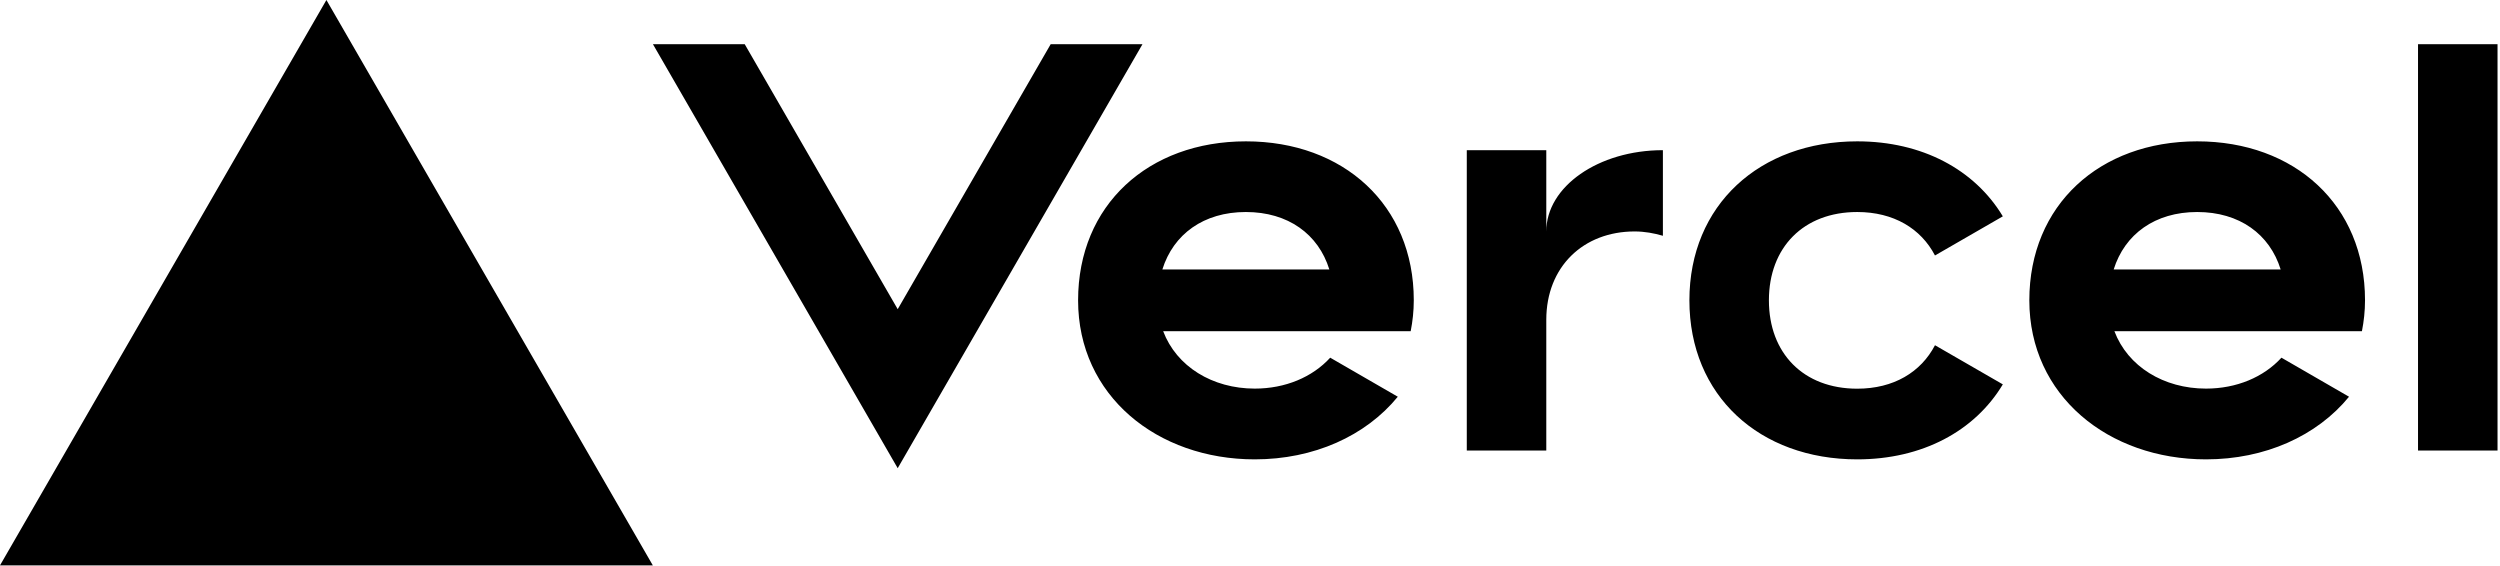
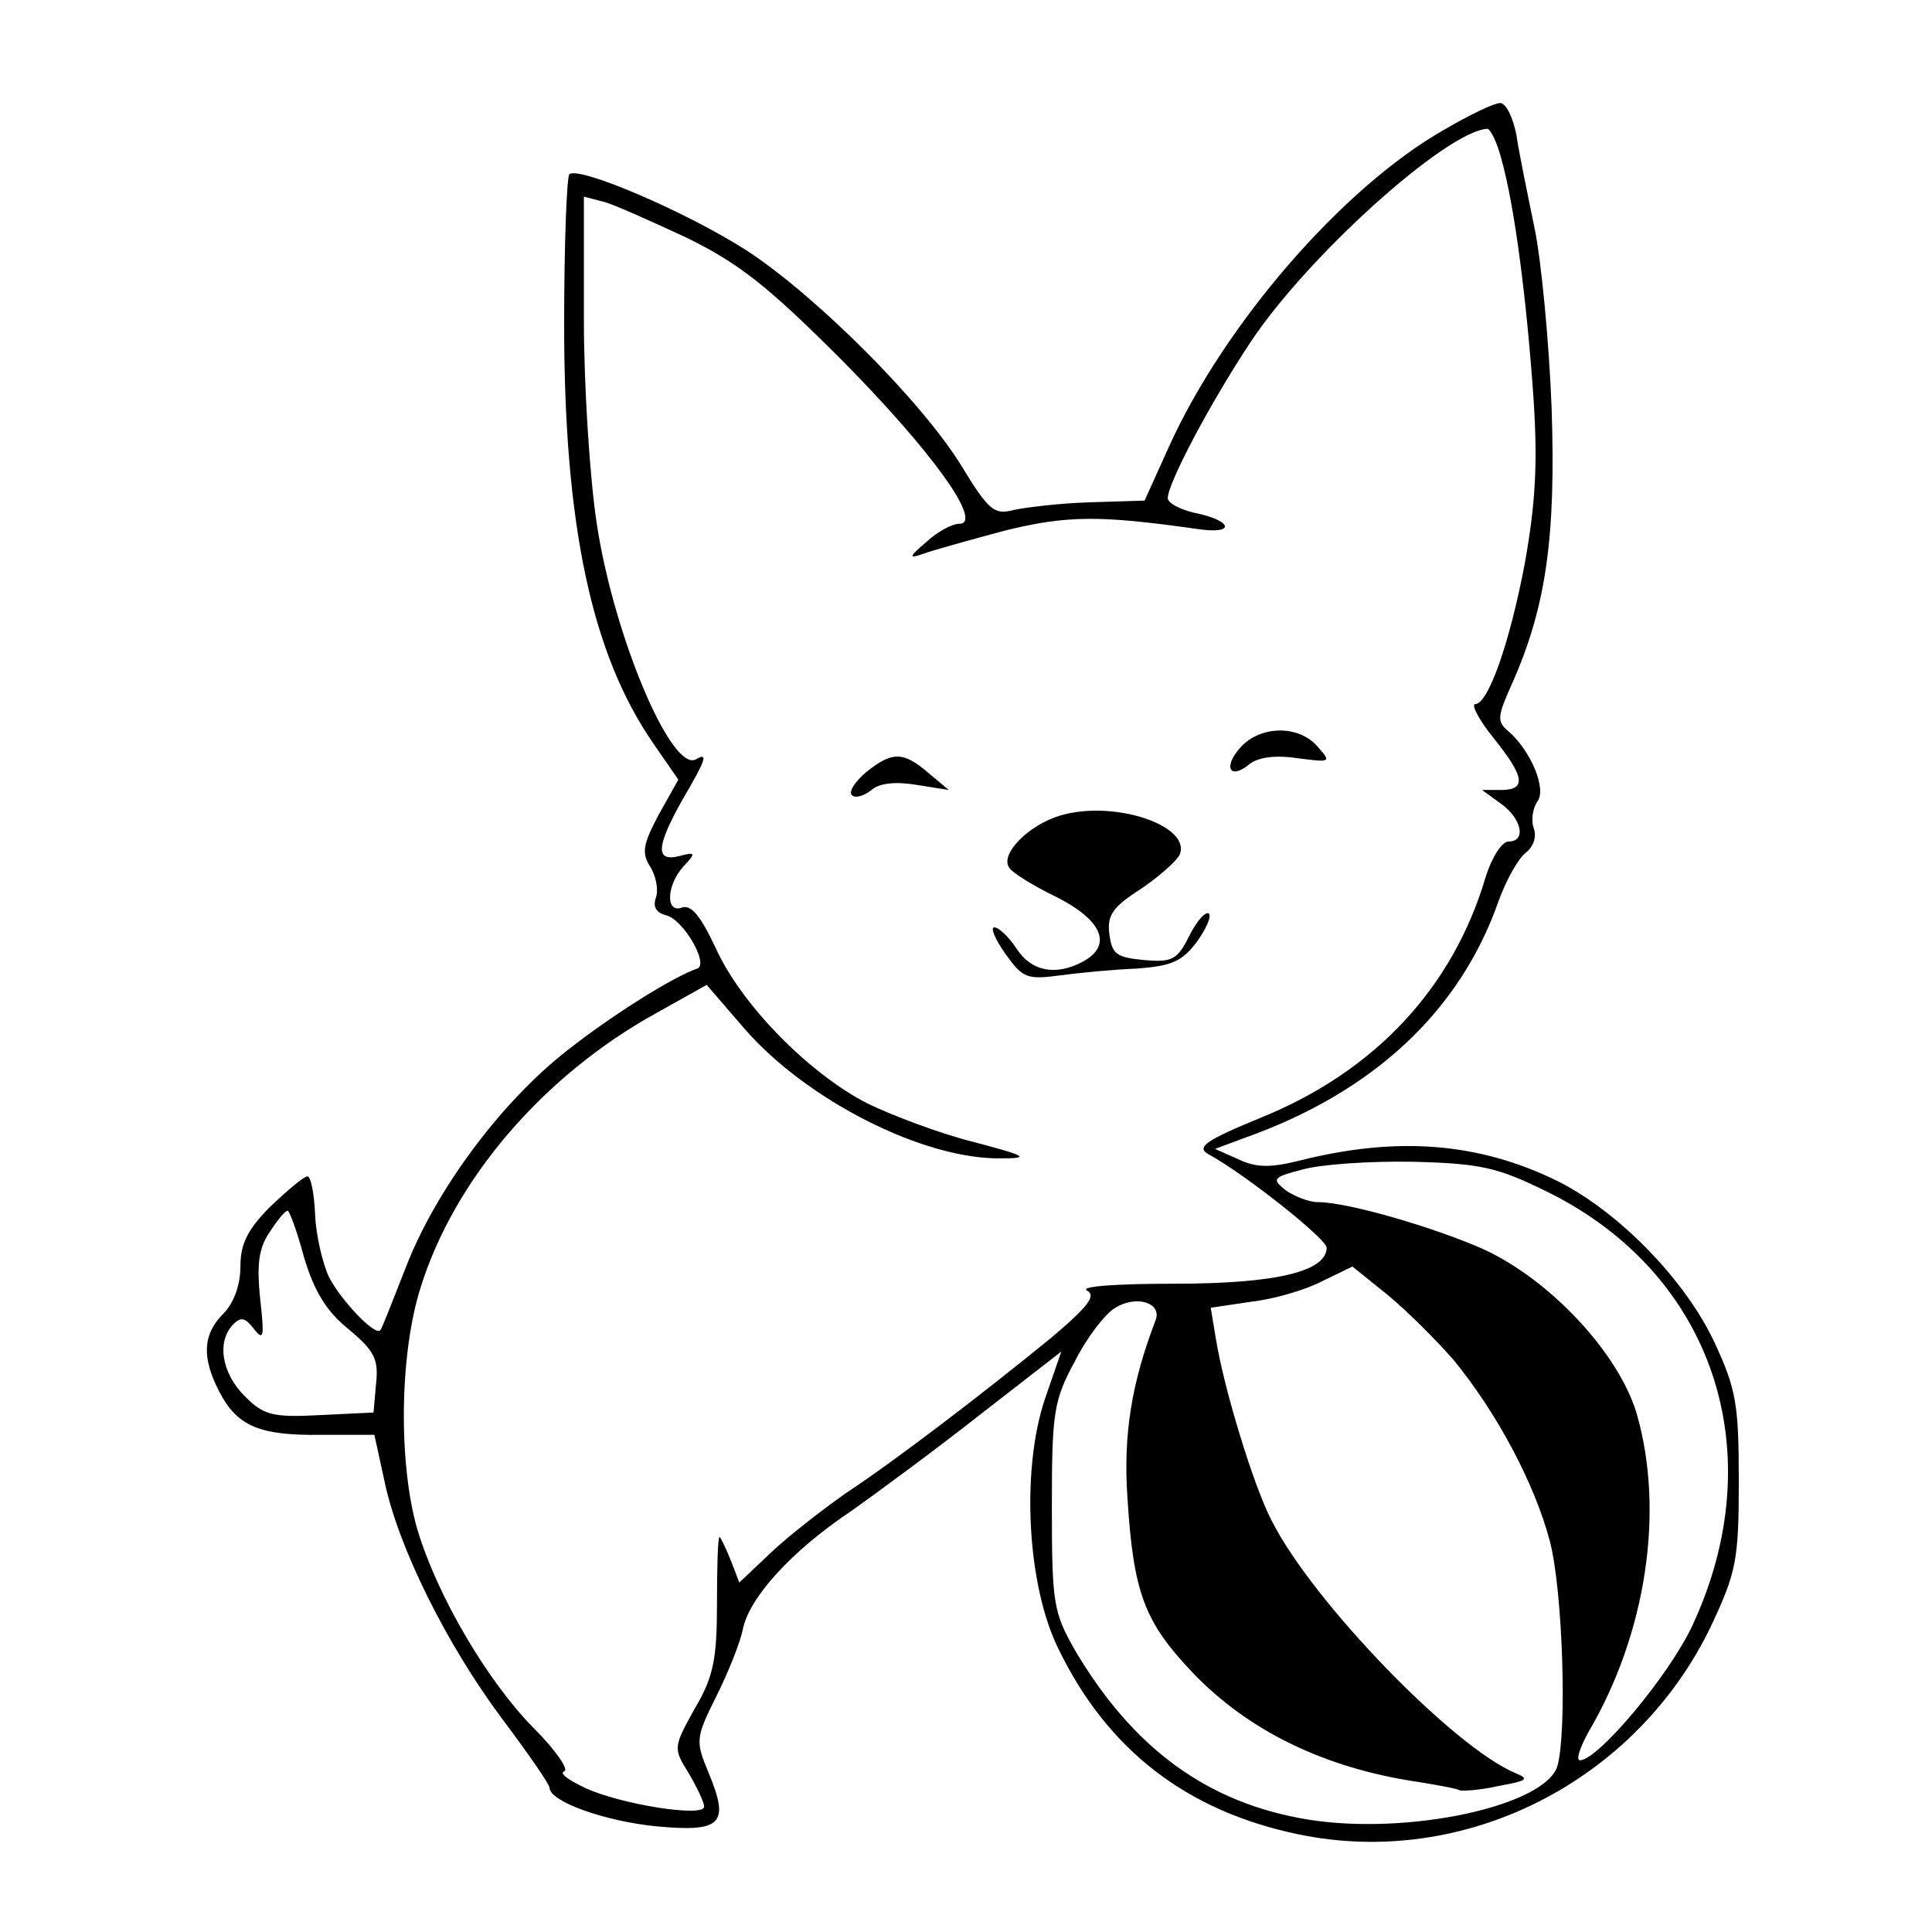
- <svg xmlns="http://www.w3.org/2000/svg" width="283" height="64" viewBox="0 0 283 64" fill="none">
-   <path d="M141.04 16c-11.04 0-19 7.2-19 18s8.96 18 20 18c6.67 0 12.55-2.64 16.19-7.09l-7.65-4.42c-2.02 2.21-5.09 3.5-8.54 3.5-4.79 0-8.86-2.5-10.37-6.5h28.02c.22-1.12.35-2.28.35-3.5 0-10.79-7.96-17.99-19-17.99zm-9.46 14.5c1.25-3.99 4.67-6.5 9.45-6.5 4.79 0 8.21 2.51 9.45 6.5h-18.9zM248.72 16c-11.04 0-19 7.2-19 18s8.96 18 20 18c6.67 0 12.55-2.64 16.19-7.09l-7.65-4.42c-2.02 2.21-5.09 3.5-8.54 3.5-4.79 0-8.86-2.5-10.37-6.5h28.02c.22-1.12.35-2.28.35-3.5 0-10.79-7.96-17.99-19-17.99zm-9.45 14.5c1.25-3.99 4.67-6.5 9.45-6.5 4.79 0 8.21 2.51 9.45 6.5h-18.9zM200.24 34c0 6 3.92 10 10 10 4.12 0 7.21-1.87 8.8-4.92l7.68 4.43c-3.18 5.3-9.14 8.49-16.48 8.49-11.05 0-19-7.2-19-18s7.96-18 19-18c7.34 0 13.29 3.19 16.48 8.49l-7.68 4.43c-1.59-3.05-4.68-4.92-8.8-4.92-6.07 0-10 4-10 10zm82.48-29v46h-9V5h9zM36.95 0L73.9 64H0L36.95 0zm92.38 5l-27.71 48L73.91 5H84.3l17.32 30 17.32-30h10.39zm58.91 12v9.69c-1-.29-2.06-.49-3.2-.49-5.81 0-10 4-10 10V51h-9V17h9v9.2c0-5.08 5.91-9.2 13.2-9.2z" fill="#000" />
+ <svg xmlns="http://www.w3.org/2000/svg" version="1.0" width="225pt" height="225pt" viewBox="0 0 225 225" preserveAspectRatio="xMidYMid meet">
+   <g transform="translate(0,225) scale(0.1,-0.1)" fill="#000000" stroke="none">
+     <path d="M1682 2099 c-118 -67 -256 -226 -321 -370 l-28 -62 -64 -2 c-35 -1 -75 -6 -89 -9 -22 -6 -29 0 -60 51 -46 75 -169 198 -250 251 -70 45 -196 99 -207 89 -3 -4 -6 -82 -6 -175 0 -234 32 -384 104 -488 l29 -42 -23 -41 c-18 -34 -20 -44 -10 -60 7 -11 10 -27 7 -36 -4 -11 0 -18 12 -21 20 -5 50 -57 36 -62 -27 -9 -99 -54 -151 -95 -77 -60 -153 -162 -188 -252 -15 -38 -28 -72 -30 -74 -5 -8 -45 33 -60 62 -7 15 -15 48 -16 72 -1 25 -5 45 -9 45 -4 0 -23 -16 -43 -35 -27 -27 -35 -44 -35 -70 0 -22 -8 -43 -20 -55 -24 -24 -25 -51 -5 -90 21 -41 47 -52 119 -51 l62 0 12 -55 c16 -76 72 -189 137 -276 30 -40 55 -76 55 -80 0 -16 64 -39 125 -45 76 -7 85 3 60 63 -15 36 -15 40 9 88 14 28 28 63 31 78 7 37 57 92 126 138 31 22 99 72 151 113 l94 73 -19 -55 c-28 -83 -21 -218 16 -292 57 -117 149 -188 278 -215 194 -41 395 61 482 243 29 62 32 76 32 168 0 89 -3 107 -28 161 -34 73 -111 152 -182 188 -93 46 -189 53 -303 24 -33 -8 -49 -8 -70 2 l-27 12 35 13 c149 53 250 147 295 275 9 25 23 50 32 57 9 7 13 19 9 29 -3 9 -1 22 4 30 12 14 -7 60 -34 83 -13 11 -12 17 5 55 40 90 51 172 46 321 -3 77 -12 172 -20 210 -8 39 -18 87 -21 108 -4 20 -12 37 -19 37 -7 0 -36 -14 -65 -31z m67 -36 c15 -54 29 -162 37 -278 5 -76 2 -122 -10 -190 -18 -95 -43 -165 -58 -165 -5 0 4 -18 21 -39 37 -46 39 -61 9 -61 l-22 0 22 -16 c24 -17 30 -44 9 -44 -8 0 -20 -19 -27 -42 -38 -128 -128 -225 -260 -279 -66 -27 -77 -35 -63 -43 44 -24 138 -99 138 -109 0 -28 -60 -42 -177 -42 -67 0 -111 -3 -102 -8 11 -6 1 -19 -43 -56 -81 -66 -179 -141 -238 -180 -27 -19 -67 -50 -87 -69 l-37 -35 -10 26 c-6 15 -12 27 -13 27 -2 0 -3 -35 -3 -77 0 -65 -4 -86 -26 -123 -25 -45 -25 -46 -7 -75 10 -17 18 -34 18 -39 0 -13 -99 3 -139 22 -19 9 -30 17 -24 19 6 2 -10 25 -36 51 -54 55 -112 154 -135 231 -22 76 -21 204 4 282 39 125 142 246 274 319 l59 33 44 -51 c72 -83 209 -153 300 -151 33 0 28 3 -33 19 -40 10 -95 31 -124 45 -68 35 -147 115 -177 182 -17 36 -28 50 -39 46 -19 -7 -18 26 2 48 15 16 14 17 -5 12 -28 -7 -27 11 4 66 27 46 30 55 16 47 -28 -18 -96 142 -116 274 -8 52 -15 159 -15 238 l0 143 23 -6 c12 -3 56 -23 97 -42 61 -30 94 -56 180 -142 106 -107 166 -191 137 -191 -8 0 -25 -9 -38 -21 -21 -18 -21 -20 -4 -14 11 4 54 16 95 27 73 18 111 18 224 2 46 -7 42 10 -4 19 -16 4 -30 11 -30 17 0 17 49 110 96 181 66 100 228 246 276 249 4 0 12 -17 17 -37z m53 -1201 c193 -95 263 -303 169 -505 -27 -58 -110 -157 -131 -157 -5 0 0 15 10 33 67 114 89 257 56 371 -21 70 -100 155 -178 191 -56 25 -158 55 -193 55 -11 0 -28 7 -38 14 -16 13 -15 15 20 24 21 6 79 10 129 9 80 -2 99 -7 156 -35z m-1448 -76 c12 -40 26 -63 52 -84 30 -25 35 -35 32 -63 l-3 -34 -62 -3 c-56 -3 -66 0 -88 22 -27 27 -33 64 -13 84 9 9 14 7 24 -6 11 -14 12 -9 7 35 -4 40 -2 59 11 78 9 14 18 25 21 25 2 0 11 -24 19 -54z m1339 -120 c50 -61 94 -143 112 -211 15 -58 20 -219 9 -261 -13 -47 -174 -82 -291 -63 -116 19 -203 82 -271 197 -25 44 -27 54 -27 167 0 110 2 124 27 170 14 28 36 56 47 62 24 15 54 6 47 -14 -28 -73 -38 -133 -33 -207 7 -112 20 -145 76 -204 65 -68 154 -111 261 -127 25 -4 47 -8 50 -10 3 -1 23 0 45 5 33 6 37 8 20 15 -72 30 -236 199 -284 294 -21 40 -56 155 -65 212 l-6 36 47 7 c27 3 64 14 83 24 l35 17 41 -33 c23 -19 57 -53 77 -76z" />
+     <path d="M1445 1380 c-21 -23 -13 -39 10 -20 10 8 30 11 56 7 39 -5 40 -5 23 14 -22 25 -66 24 -89 -1z" />
+     <path d="M1009 1351 c-13 -11 -21 -23 -17 -27 4 -4 14 -1 23 6 9 8 28 10 52 6 l38 -6 -24 20 c-29 25 -42 25 -72 1z" />
+     <path d="M1234 1300 c-36 -11 -69 -44 -59 -60 3 -6 29 -22 56 -35 53 -27 65 -56 30 -75 -32 -17 -60 -11 -77 15 -9 14 -21 25 -26 25 -5 0 1 -14 13 -31 20 -28 25 -30 63 -25 22 3 63 7 90 8 40 3 52 8 69 30 11 15 18 30 15 34 -4 3 -14 -8 -23 -26 -14 -28 -20 -31 -53 -28 -32 3 -37 7 -40 30 -3 22 4 32 37 53 22 15 42 33 45 40 13 34 -78 64 -140 45z" />
+   </g>
</svg>
